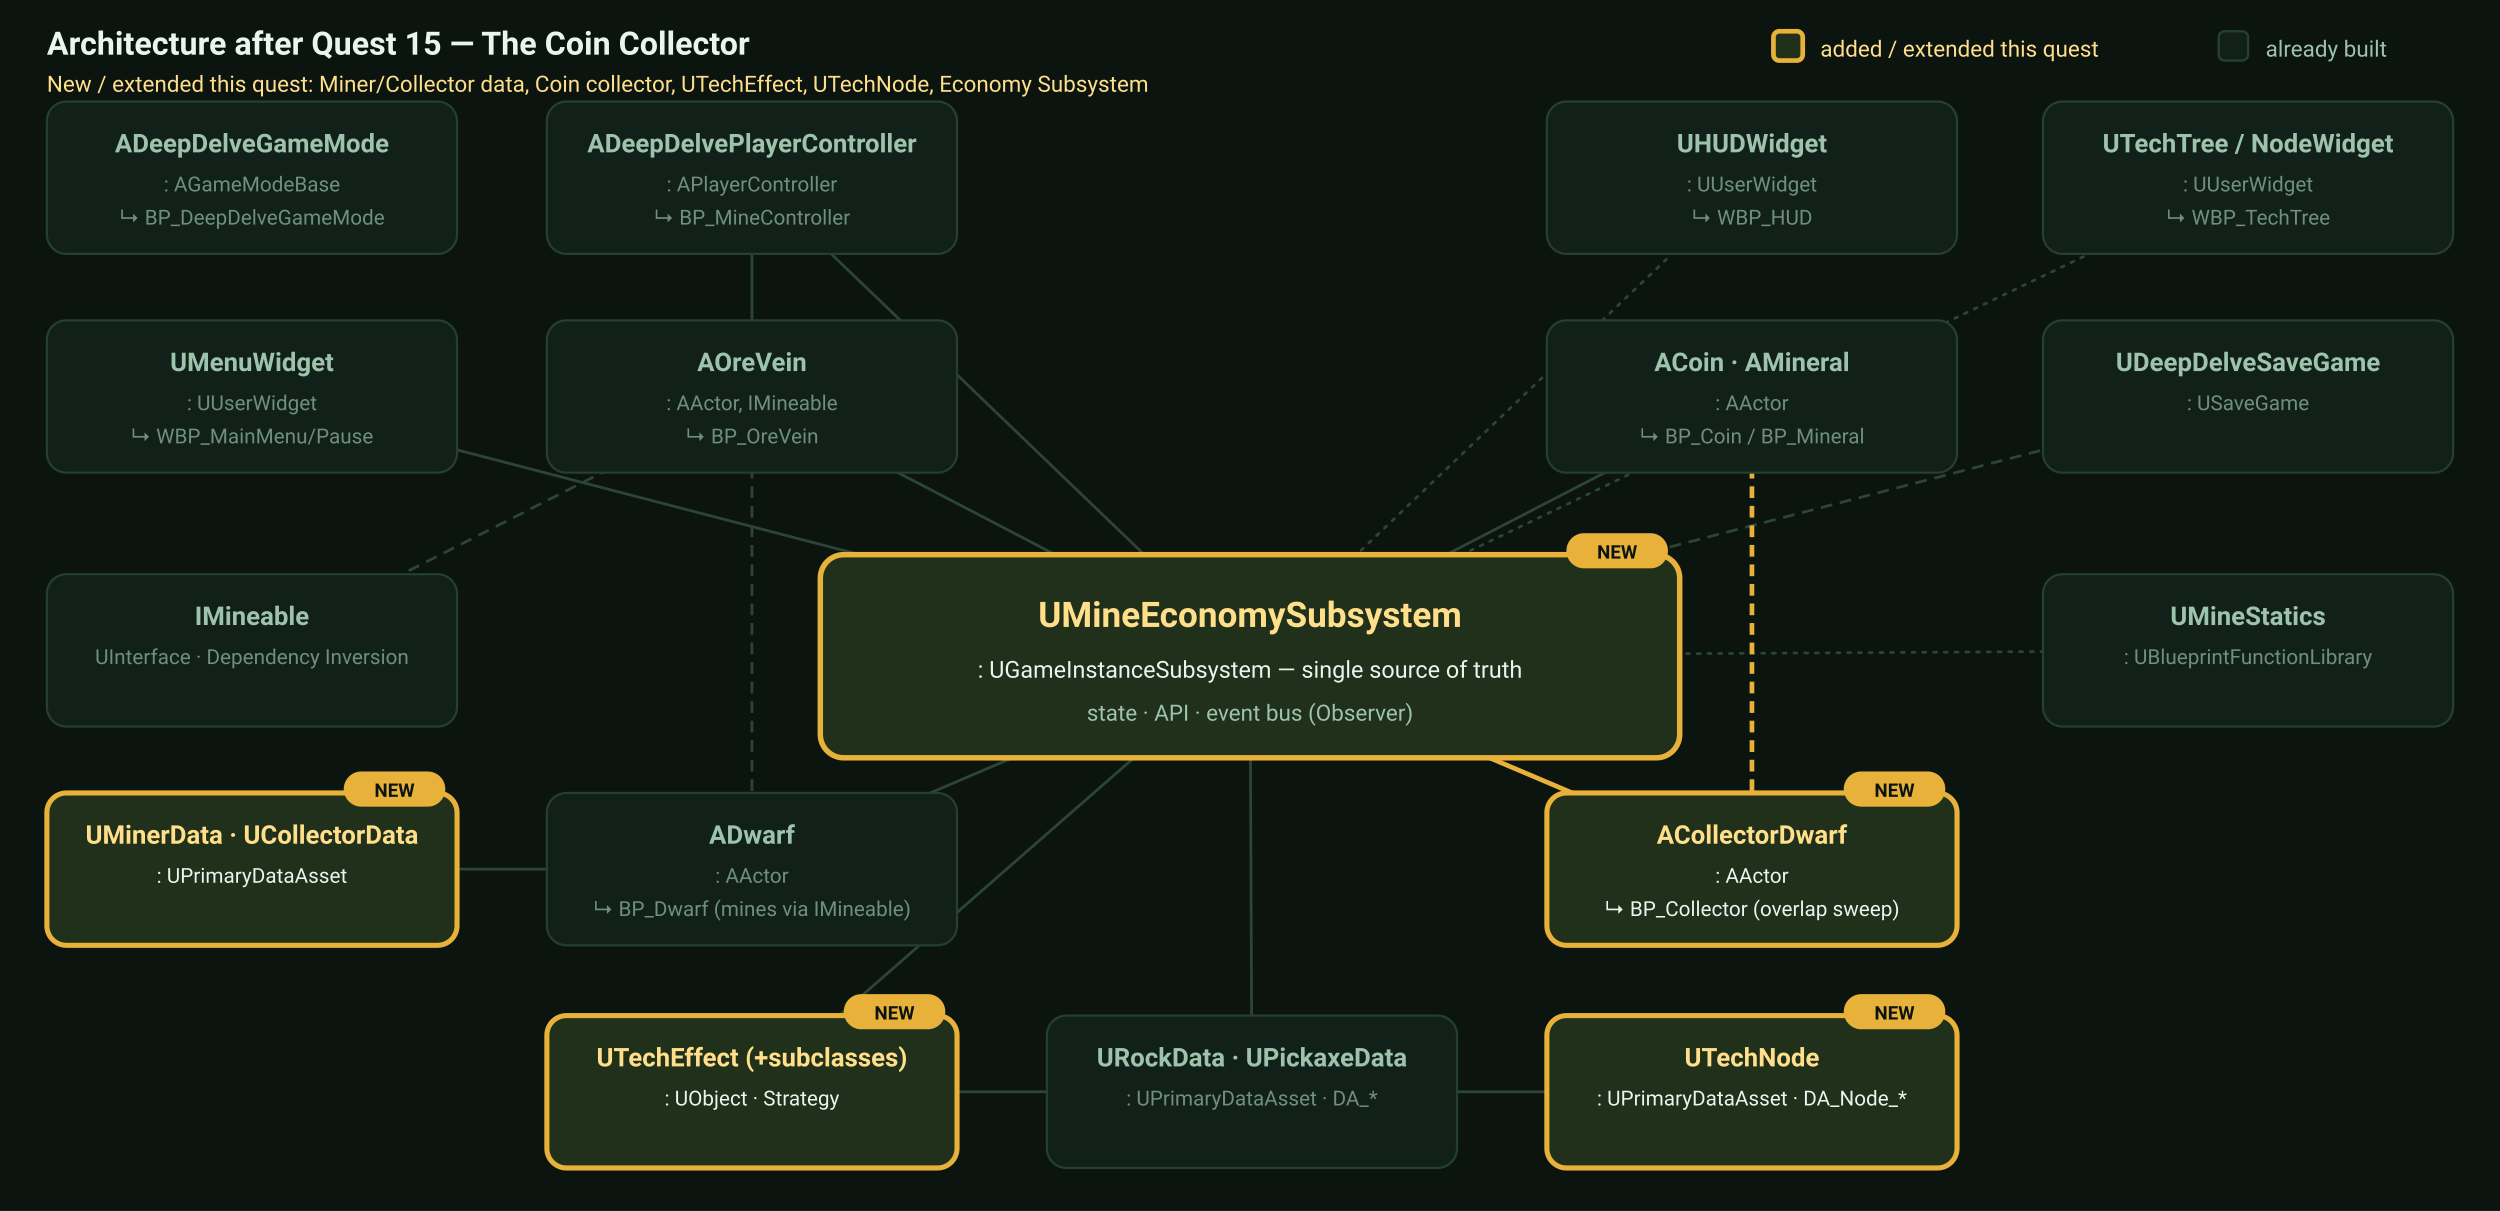
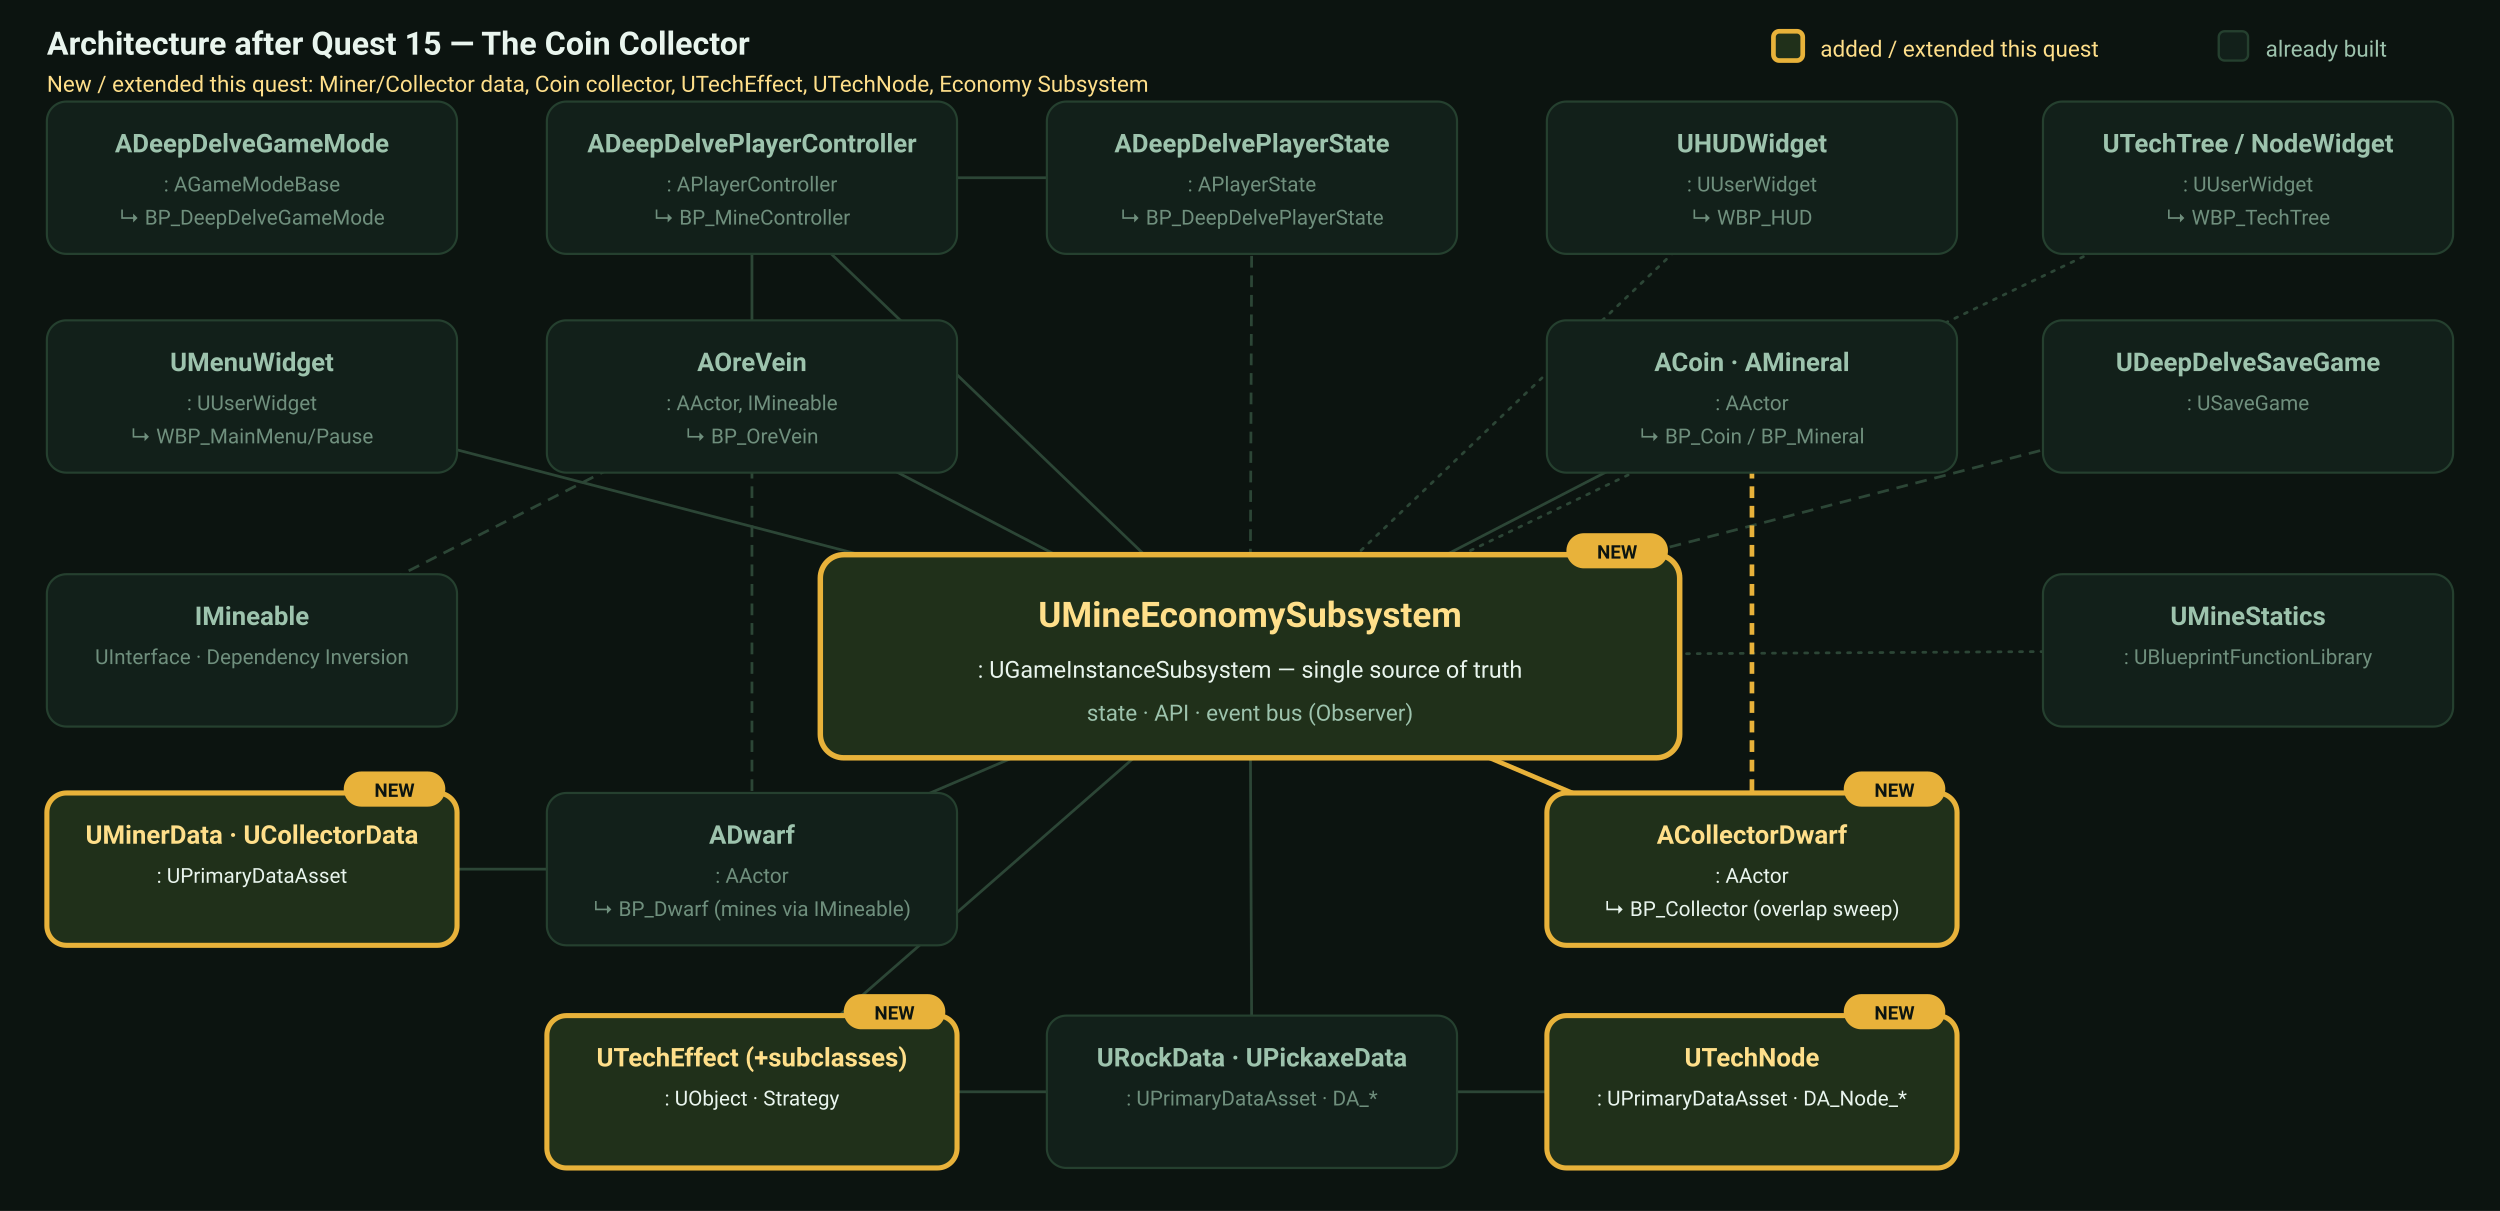
<svg xmlns="http://www.w3.org/2000/svg" viewBox="0 0 1280 620" font-family="-apple-system,BlinkMacSystemFont,Segoe UI,Roboto,Helvetica,Arial,sans-serif" role="img">
  <defs>
    <marker id="ar" markerWidth="10" markerHeight="10" refX="7" refY="4.5" orient="auto">
      <path d="M0,0 L9,4.5 L0,9 z" fill="#2c4636" />
    </marker>
    <marker id="arG" markerWidth="10" markerHeight="10" refX="7" refY="4.5" orient="auto">
      <path d="M0,0 L9,4.5 L0,9 z" fill="#e8b23a" />
    </marker>
    <marker id="arF" markerWidth="10" markerHeight="10" refX="7" refY="4.5" orient="auto">
      <path d="M0,0 L9,4.5 L0,9 z" fill="#3a5a45" />
    </marker>
  </defs>
  <rect x="0" y="0" width="1280" height="620" fill="#0c1410" />
+   <line x1="385.0" y1="91.0" x2="641.0" y2="91.0" stroke="#2c4636" stroke-width="1.4" marker-end="url(#ar)" />
+   <line x1="641.0" y1="91.0" x2="640.0" y2="336.0" stroke="#2c4636" stroke-width="1.4" stroke-dasharray="6 4" marker-end="url(#ar)" />
  <line x1="385.0" y1="91.0" x2="385.0" y2="203.0" stroke="#2c4636" stroke-width="1.4" marker-end="url(#ar)" />
  <line x1="129.0" y1="333.0" x2="385.0" y2="203.0" stroke="#2c4636" stroke-width="1.4" stroke-dasharray="6 4" marker-end="url(#ar)" />
  <line x1="385.0" y1="91.0" x2="640.0" y2="336.0" stroke="#2c4636" stroke-width="1.4" marker-end="url(#ar)" />
  <line x1="385.0" y1="203.0" x2="640.0" y2="336.0" stroke="#2c4636" stroke-width="1.4" marker-end="url(#ar)" />
  <line x1="897.0" y1="203.0" x2="640.0" y2="336.0" stroke="#2c4636" stroke-width="1.4" marker-end="url(#ar)" />
  <line x1="897.0" y1="91.0" x2="640.0" y2="336.0" stroke="#2c4636" stroke-width="1.4" stroke-dasharray="1.5 4" stroke-linecap="round" marker-end="url(#ar)" />
  <line x1="1151.0" y1="333.0" x2="640.0" y2="336.0" stroke="#2c4636" stroke-width="1.4" stroke-dasharray="1.5 4" stroke-linecap="round" marker-end="url(#ar)" />
  <line x1="641.0" y1="559.0" x2="640.0" y2="336.0" stroke="#2c4636" stroke-width="1.4" marker-end="url(#ar)" />
  <line x1="385.0" y1="559.0" x2="640.0" y2="336.0" stroke="#2c4636" stroke-width="1.4" marker-end="url(#ar)" />
  <line x1="897.0" y1="559.0" x2="385.0" y2="559.0" stroke="#2c4636" stroke-width="1.4" marker-end="url(#ar)" />
  <line x1="1151.0" y1="91.0" x2="640.0" y2="336.0" stroke="#2c4636" stroke-width="1.4" stroke-dasharray="1.5 4" stroke-linecap="round" marker-end="url(#ar)" />
  <line x1="385.0" y1="445.0" x2="640.0" y2="336.0" stroke="#2c4636" stroke-width="1.4" marker-end="url(#ar)" />
  <line x1="385.0" y1="445.0" x2="385.0" y2="203.0" stroke="#2c4636" stroke-width="1.4" stroke-dasharray="6 4" marker-end="url(#ar)" />
  <line x1="129.0" y1="445.0" x2="385.0" y2="445.0" stroke="#2c4636" stroke-width="1.4" marker-end="url(#ar)" />
  <line x1="129.0" y1="203.0" x2="640.0" y2="336.0" stroke="#2c4636" stroke-width="1.4" marker-end="url(#ar)" />
  <line x1="1151.0" y1="203.0" x2="640.0" y2="336.0" stroke="#2c4636" stroke-width="1.4" stroke-dasharray="6 4" marker-end="url(#ar)" />
  <line x1="897.0" y1="445.0" x2="897.0" y2="203.0" stroke="#e8b23a" stroke-width="2.4" stroke-dasharray="6 4" marker-end="url(#arG)" />
  <line x1="897.0" y1="445.0" x2="640.0" y2="336.0" stroke="#e8b23a" stroke-width="2.4" marker-end="url(#arG)" />
  <rect x="24" y="52" width="210" height="78" rx="10" fill="#12201a" stroke="#25402f" stroke-width="1.1" />
  <text x="129.0" y="78" text-anchor="middle" fill="#9dc3ad" font-size="13.2" font-weight="700">ADeepDelveGameMode</text>
  <text x="129.0" y="98" text-anchor="middle" fill="#6f8f7d" font-size="10.6" font-weight="400">: AGameModeBase</text>
  <text x="129.0" y="115" text-anchor="middle" fill="#6f8f7d" font-size="10.6" font-weight="400">↳ BP_DeepDelveGameMode</text>
  <rect x="280" y="52" width="210" height="78" rx="10" fill="#12201a" stroke="#25402f" stroke-width="1.1" />
  <text x="385.0" y="78" text-anchor="middle" fill="#9dc3ad" font-size="13.2" font-weight="700">ADeepDelvePlayerController</text>
  <text x="385.0" y="98" text-anchor="middle" fill="#6f8f7d" font-size="10.6" font-weight="400">: APlayerController</text>
  <text x="385.0" y="115" text-anchor="middle" fill="#6f8f7d" font-size="10.6" font-weight="400">↳ BP_MineController</text>
+   <rect x="536" y="52" width="210" height="78" rx="10" fill="#12201a" stroke="#25402f" stroke-width="1.1" />
+   <text x="641.0" y="78" text-anchor="middle" fill="#9dc3ad" font-size="13.2" font-weight="700">ADeepDelvePlayerState</text>
+   <text x="641.0" y="98" text-anchor="middle" fill="#6f8f7d" font-size="10.6" font-weight="400">: APlayerState</text>
+   <text x="641.0" y="115" text-anchor="middle" fill="#6f8f7d" font-size="10.6" font-weight="400">↳ BP_DeepDelvePlayerState</text>
  <rect x="792" y="52" width="210" height="78" rx="10" fill="#12201a" stroke="#25402f" stroke-width="1.1" />
  <text x="897.0" y="78" text-anchor="middle" fill="#9dc3ad" font-size="13.2" font-weight="700">UHUDWidget</text>
  <text x="897.0" y="98" text-anchor="middle" fill="#6f8f7d" font-size="10.6" font-weight="400">: UUserWidget</text>
  <text x="897.0" y="115" text-anchor="middle" fill="#6f8f7d" font-size="10.6" font-weight="400">↳ WBP_HUD</text>
  <rect x="1046" y="52" width="210" height="78" rx="10" fill="#12201a" stroke="#25402f" stroke-width="1.1" />
  <text x="1151.0" y="78" text-anchor="middle" fill="#9dc3ad" font-size="13.2" font-weight="700">UTechTree / NodeWidget</text>
  <text x="1151.0" y="98" text-anchor="middle" fill="#6f8f7d" font-size="10.6" font-weight="400">: UUserWidget</text>
  <text x="1151.0" y="115" text-anchor="middle" fill="#6f8f7d" font-size="10.6" font-weight="400">↳ WBP_TechTree</text>
  <rect x="24" y="164" width="210" height="78" rx="10" fill="#12201a" stroke="#25402f" stroke-width="1.1" />
  <text x="129.0" y="190" text-anchor="middle" fill="#9dc3ad" font-size="13.2" font-weight="700">UMenuWidget</text>
  <text x="129.0" y="210" text-anchor="middle" fill="#6f8f7d" font-size="10.6" font-weight="400">: UUserWidget</text>
  <text x="129.0" y="227" text-anchor="middle" fill="#6f8f7d" font-size="10.6" font-weight="400">↳ WBP_MainMenu/Pause</text>
  <rect x="280" y="164" width="210" height="78" rx="10" fill="#12201a" stroke="#25402f" stroke-width="1.1" />
  <text x="385.0" y="190" text-anchor="middle" fill="#9dc3ad" font-size="13.2" font-weight="700">AOreVein</text>
  <text x="385.0" y="210" text-anchor="middle" fill="#6f8f7d" font-size="10.6" font-weight="400">: AActor, IMineable</text>
  <text x="385.0" y="227" text-anchor="middle" fill="#6f8f7d" font-size="10.6" font-weight="400">↳ BP_OreVein</text>
  <rect x="792" y="164" width="210" height="78" rx="10" fill="#12201a" stroke="#25402f" stroke-width="1.1" />
  <text x="897.0" y="190" text-anchor="middle" fill="#9dc3ad" font-size="13.2" font-weight="700">ACoin · AMineral</text>
  <text x="897.0" y="210" text-anchor="middle" fill="#6f8f7d" font-size="10.6" font-weight="400">: AActor</text>
  <text x="897.0" y="227" text-anchor="middle" fill="#6f8f7d" font-size="10.6" font-weight="400">↳ BP_Coin / BP_Mineral</text>
  <rect x="1046" y="164" width="210" height="78" rx="10" fill="#12201a" stroke="#25402f" stroke-width="1.1" />
  <text x="1151.0" y="190" text-anchor="middle" fill="#9dc3ad" font-size="13.2" font-weight="700">UDeepDelveSaveGame</text>
  <text x="1151.0" y="210" text-anchor="middle" fill="#6f8f7d" font-size="10.6" font-weight="400">: USaveGame</text>
  <rect x="24" y="294" width="210" height="78" rx="10" fill="#12201a" stroke="#25402f" stroke-width="1.1" />
  <text x="129.0" y="320" text-anchor="middle" fill="#9dc3ad" font-size="13.2" font-weight="700">IMineable</text>
  <text x="129.0" y="340" text-anchor="middle" fill="#6f8f7d" font-size="10.6" font-weight="400">UInterface · Dependency Inversion</text>
  <rect x="1046" y="294" width="210" height="78" rx="10" fill="#12201a" stroke="#25402f" stroke-width="1.1" />
  <text x="1151.0" y="320" text-anchor="middle" fill="#9dc3ad" font-size="13.2" font-weight="700">UMineStatics</text>
  <text x="1151.0" y="340" text-anchor="middle" fill="#6f8f7d" font-size="10.6" font-weight="400">: UBlueprintFunctionLibrary</text>
  <rect x="24" y="406" width="210" height="78" rx="10" fill="#20301a" stroke="#e8b23a" stroke-width="2.6" />
  <text x="129.0" y="432" text-anchor="middle" fill="#ffdf8a" font-size="13.2" font-weight="700">UMinerData · UCollectorData</text>
  <text x="129.0" y="452" text-anchor="middle" fill="#e9f5ee" font-size="10.6" font-weight="400">: UPrimaryDataAsset</text>
  <rect x="176" y="395" width="52" height="18" rx="9" fill="#e8b23a" />
  <text x="202" y="408" text-anchor="middle" fill="#0c1410" font-size="9.6" font-weight="700">NEW</text>
  <rect x="280" y="406" width="210" height="78" rx="10" fill="#12201a" stroke="#25402f" stroke-width="1.1" />
  <text x="385.0" y="432" text-anchor="middle" fill="#9dc3ad" font-size="13.2" font-weight="700">ADwarf</text>
  <text x="385.0" y="452" text-anchor="middle" fill="#6f8f7d" font-size="10.6" font-weight="400">: AActor</text>
  <text x="385.0" y="469" text-anchor="middle" fill="#6f8f7d" font-size="10.6" font-weight="400">↳ BP_Dwarf (mines via IMineable)</text>
  <rect x="792" y="406" width="210" height="78" rx="10" fill="#20301a" stroke="#e8b23a" stroke-width="2.6" />
  <text x="897.0" y="432" text-anchor="middle" fill="#ffdf8a" font-size="13.2" font-weight="700">ACollectorDwarf</text>
  <text x="897.0" y="452" text-anchor="middle" fill="#e9f5ee" font-size="10.6" font-weight="400">: AActor</text>
  <text x="897.0" y="469" text-anchor="middle" fill="#e9f5ee" font-size="10.6" font-weight="400">↳ BP_Collector (overlap sweep)</text>
  <rect x="944" y="395" width="52" height="18" rx="9" fill="#e8b23a" />
  <text x="970" y="408" text-anchor="middle" fill="#0c1410" font-size="9.6" font-weight="700">NEW</text>
  <rect x="280" y="520" width="210" height="78" rx="10" fill="#20301a" stroke="#e8b23a" stroke-width="2.6" />
  <text x="385.0" y="546" text-anchor="middle" fill="#ffdf8a" font-size="13.2" font-weight="700">UTechEffect (+subclasses)</text>
  <text x="385.0" y="566" text-anchor="middle" fill="#e9f5ee" font-size="10.6" font-weight="400">: UObject · Strategy</text>
  <rect x="432" y="509" width="52" height="18" rx="9" fill="#e8b23a" />
  <text x="458" y="522" text-anchor="middle" fill="#0c1410" font-size="9.6" font-weight="700">NEW</text>
  <rect x="536" y="520" width="210" height="78" rx="10" fill="#12201a" stroke="#25402f" stroke-width="1.1" />
  <text x="641.0" y="546" text-anchor="middle" fill="#9dc3ad" font-size="13.2" font-weight="700">URockData · UPickaxeData</text>
  <text x="641.0" y="566" text-anchor="middle" fill="#6f8f7d" font-size="10.6" font-weight="400">: UPrimaryDataAsset · DA_*</text>
  <rect x="792" y="520" width="210" height="78" rx="10" fill="#20301a" stroke="#e8b23a" stroke-width="2.6" />
  <text x="897.0" y="546" text-anchor="middle" fill="#ffdf8a" font-size="13.2" font-weight="700">UTechNode</text>
  <text x="897.0" y="566" text-anchor="middle" fill="#e9f5ee" font-size="10.6" font-weight="400">: UPrimaryDataAsset · DA_Node_*</text>
  <rect x="944" y="509" width="52" height="18" rx="9" fill="#e8b23a" />
  <text x="970" y="522" text-anchor="middle" fill="#0c1410" font-size="9.6" font-weight="700">NEW</text>
  <rect x="420" y="284" width="440" height="104" rx="12" fill="#20301a" stroke="#e8b23a" stroke-width="2.8" />
  <text x="640.0" y="321" text-anchor="middle" fill="#ffdf8a" font-size="18" font-weight="700">UMineEconomySubsystem</text>
  <text x="640.0" y="347" text-anchor="middle" fill="#e9f5ee" font-size="12" font-weight="400">: UGameInstanceSubsystem — single source of truth</text>
  <text x="640.0" y="369" text-anchor="middle" fill="#9dc3ad" font-size="11.5" font-weight="400">state · API · event bus (Observer)</text>
  <rect x="802" y="273" width="52" height="18" rx="9" fill="#e8b23a" />
  <text x="828" y="286" text-anchor="middle" fill="#0c1410" font-size="9.6" font-weight="700">NEW</text>
  <text x="24" y="28" text-anchor="start" fill="#e9f5ee" font-size="16.5" font-weight="700">Architecture after Quest 15 — The Coin Collector</text>
  <text x="24" y="47" text-anchor="start" fill="#ffdf8a" font-size="11.5" font-weight="400">New / extended this quest: Miner/Collector data, Coin collector, UTechEffect, UTechNode, Economy Subsystem</text>
  <g>
    <rect x="908" y="16" width="15" height="15" rx="3" fill="#20301a" stroke="#e8b23a" stroke-width="2.4" />
    <text x="932" y="29" text-anchor="start" fill="#ffdf8a" font-size="11.5" font-weight="400">added / extended this quest</text>
    <rect x="1136" y="16" width="15" height="15" rx="3" fill="#12201a" stroke="#25402f" stroke-width="1.2" />
    <text x="1160" y="29" text-anchor="start" fill="#9dc3ad" font-size="11.5" font-weight="400">already built</text>
  </g>
</svg>
